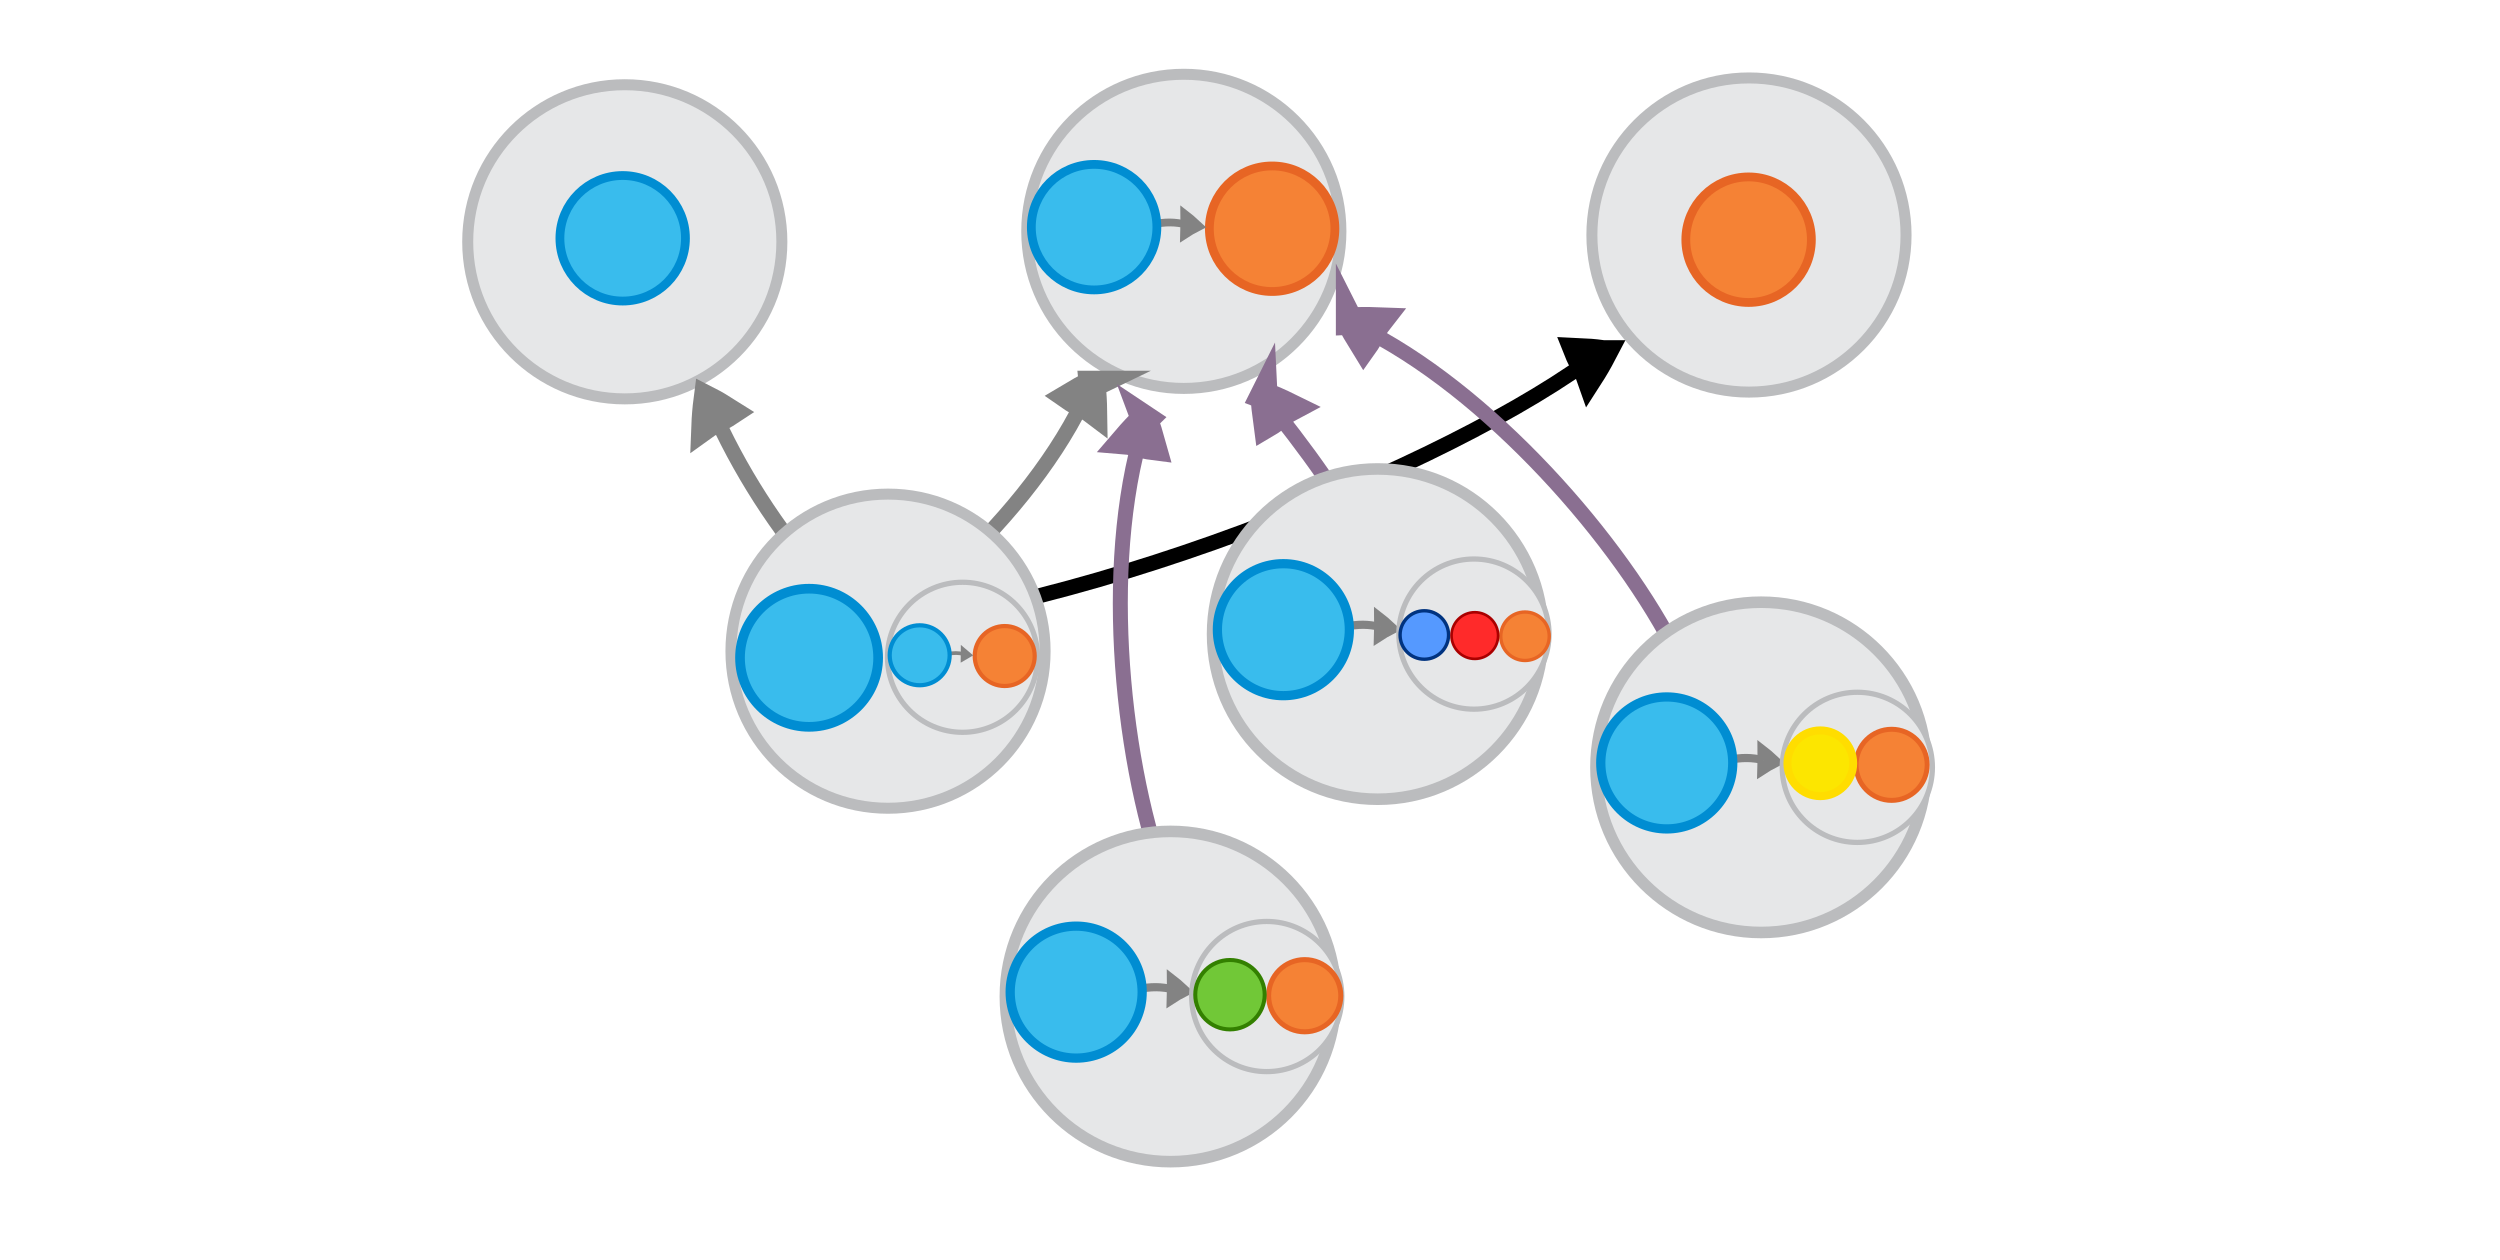
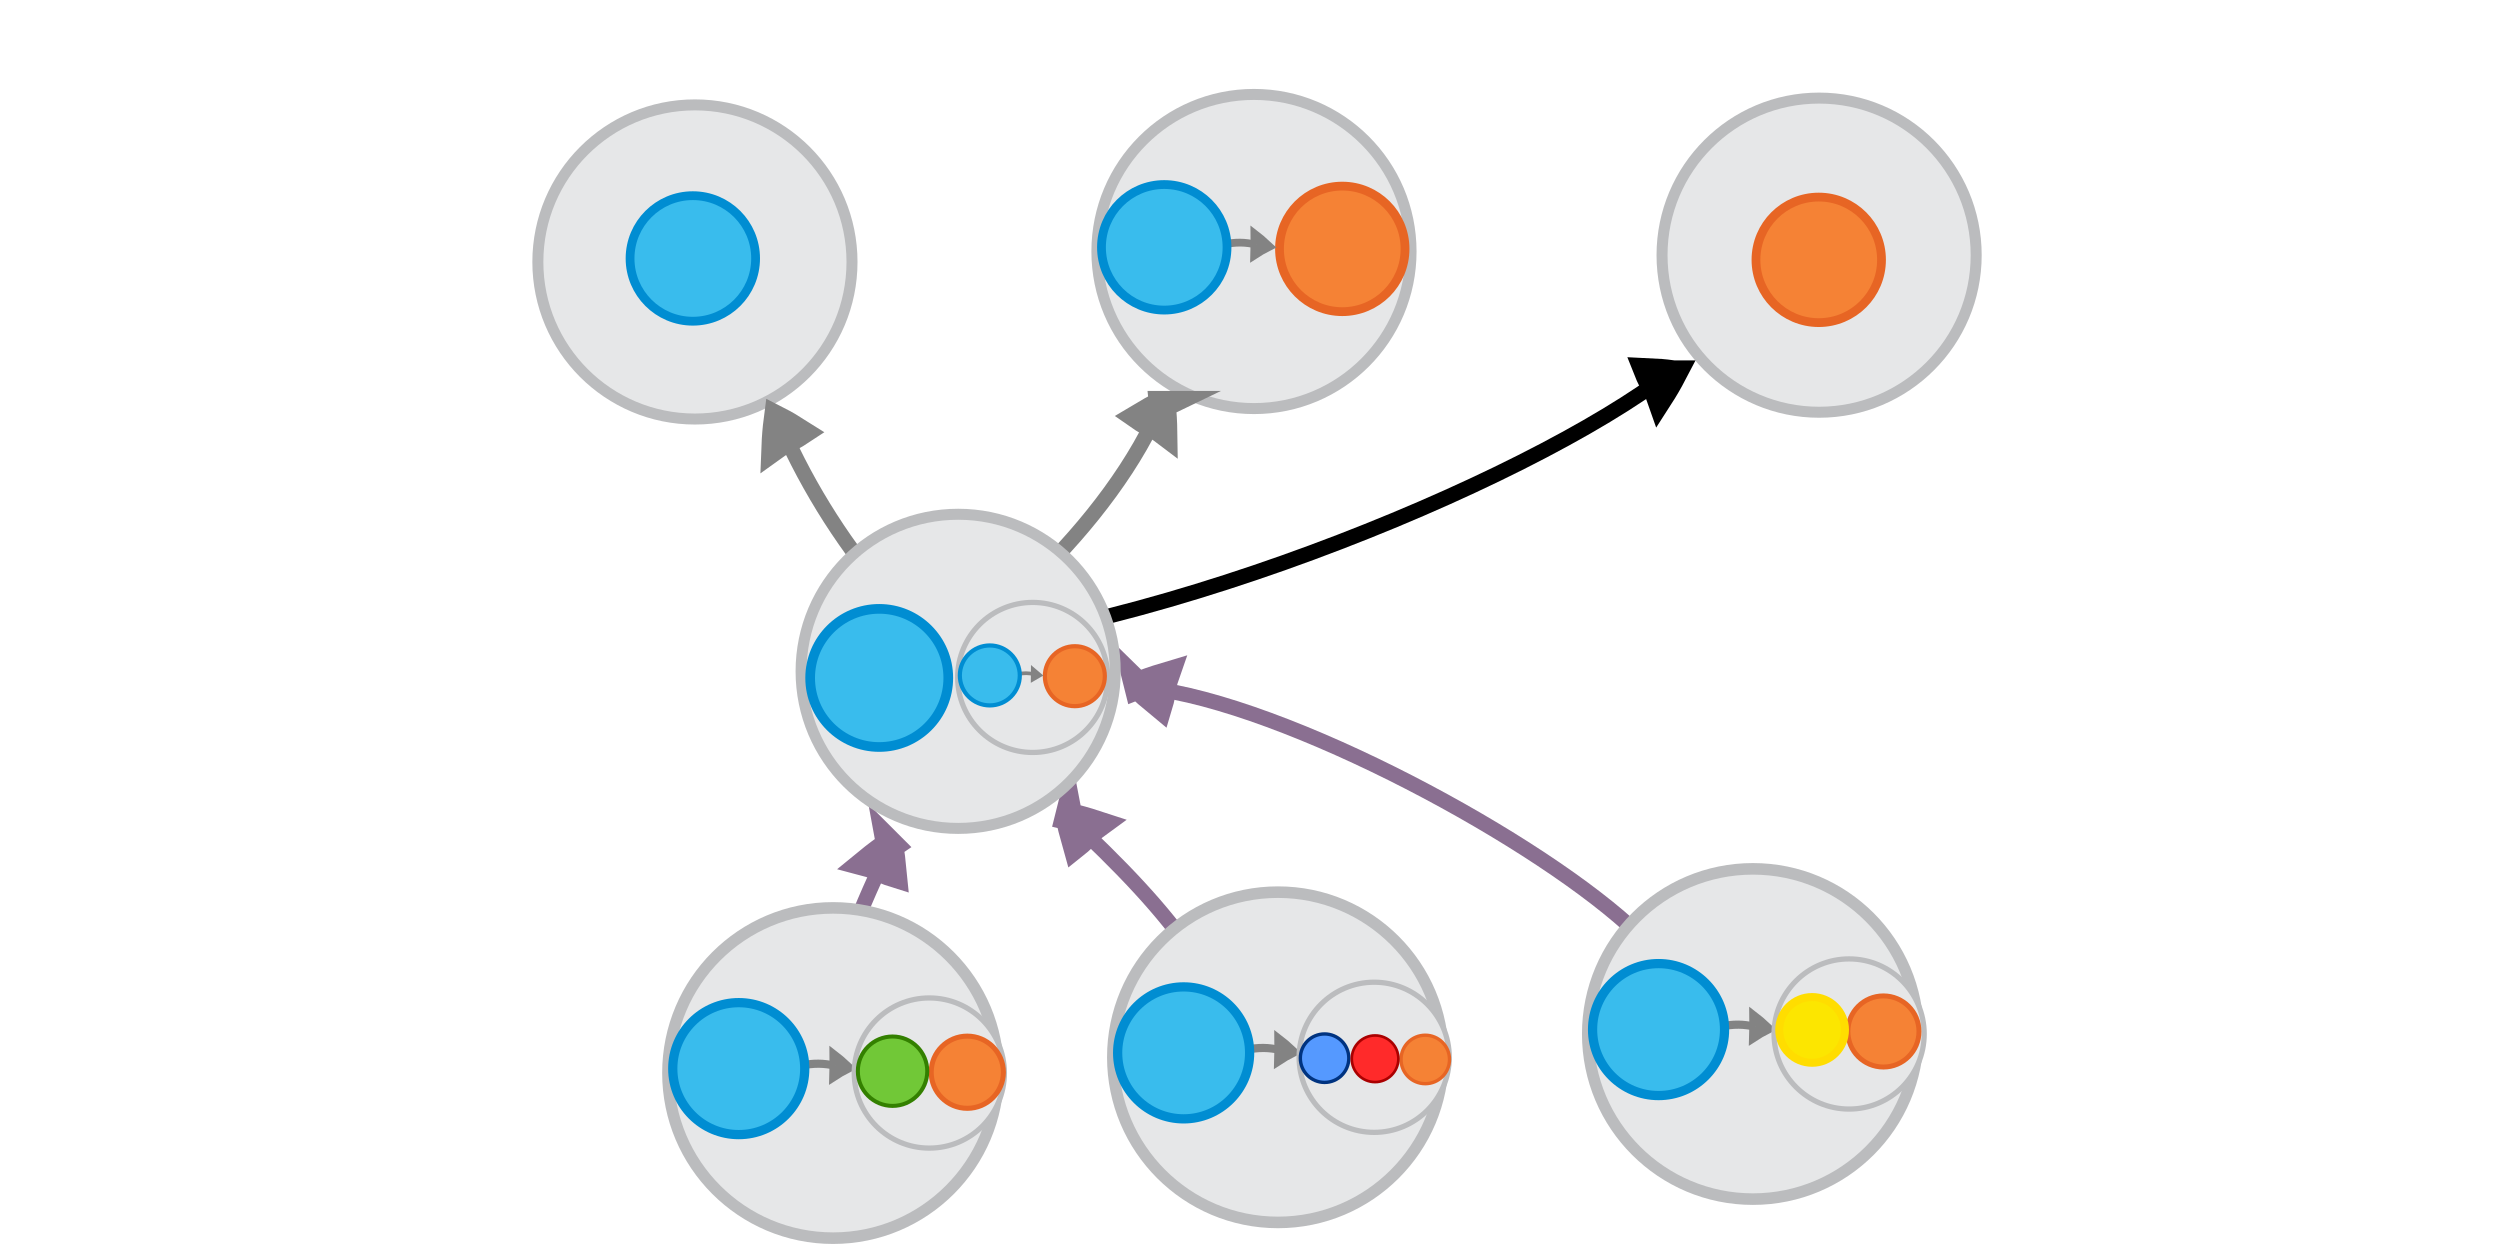
<svg xmlns="http://www.w3.org/2000/svg" viewBox="0 0 595.3 300" version="1.1" id="svg15613" width="595.3" height="300">
  <defs id="defs15617" />
-   <g id="g2762" transform="matrix(0.8282332,0,0,0.8282332,14.36014,-20.31173)">
+   <g transform="matrix(0.1844319,-0.00623336,0.02173024,0.2570434,340.628,8.534403)" id="g1482-7-0-1-0-3-6" style="display:inline;fill:#dddddd;stroke:#838383;stroke-width:6.389;stroke-miterlimit:10" />
+   <g id="g2836-2-5-2-5-7" transform="matrix(0.03908682,-2.900357,2.710662,-0.07492757,-118.274,1002.42)" style="stroke:#8a6f91">
+     <path d="m 273.174,117.85 c -0.414,-0.672 -0.862,-1.329 -1.343,-1.972 -0.236,0.871 -0.625,1.39 -0.917,2.32 1.178,-0.144 1.229,-0.131 2.261,-0.349 z" id="path1478-7-9-0-19-0-0-3-9-8-5-8" style="display:inline;fill:#dddddd;stroke:#8a6f91;stroke-width:2.34;stroke-miterlimit:10" />
+     <path d="m 246.131,114.346 c 10.01,-2.475 14.489,-2.619 25.37,2.744" id="path1480-1-3-1-5-7-6-7-2-9-4-6" style="display:inline;fill:none;stroke:#8a6f91;stroke-width:1.324;stroke-miterlimit:10;stroke-dasharray:none;paint-order:markers fill stroke" />
+   </g>
+   <g id="g2836-2-5-2-5-7-8" transform="matrix(-2.426093,-1.589864,-1.578273,2.205075,1119.732,337.6807)" style="stroke:#8a6f91">
+     <path d="m 273.174,117.85 c -0.414,-0.672 -0.862,-1.329 -1.343,-1.972 -0.236,0.871 -0.625,1.39 -0.917,2.32 1.178,-0.144 1.229,-0.131 2.261,-0.349 z" id="path1478-7-9-0-19-0-0-3-9-8-5-8-8" style="display:inline;fill:#dddddd;stroke:#8a6f91;stroke-width:2.34;stroke-miterlimit:10" />
+     <path d="m 226.819,112.256 c 10.01,-2.475 33.8,-0.53 44.682,4.833" id="path1480-1-3-1-5-7-6-7-2-9-4-6-4" style="display:inline;fill:none;stroke:#8a6f91;stroke-width:1.324;stroke-miterlimit:10;stroke-dasharray:none;paint-order:markers fill stroke" />
+   </g>
+   <g id="g2836-2-5-2-5-7-8-3" transform="matrix(-1.087938,-2.688864,-2.55341,0.9129072,852.661,821.379)" style="stroke:#8a6f91">
+     <path d="m 273.174,117.85 c -0.414,-0.672 -0.862,-1.329 -1.343,-1.972 -0.236,0.871 -0.625,1.39 -0.917,2.32 1.178,-0.144 1.229,-0.131 2.261,-0.349 z" id="path1478-7-9-0-19-0-0-3-9-8-5-8-8-1" style="display:inline;fill:#dddddd;stroke:#8a6f91;stroke-width:2.34;stroke-miterlimit:10" />
+     <path d="m 243.725,112.592 c 10.01,-2.475 16.895,-0.866 27.776,4.497" id="path1480-1-3-1-5-7-6-7-2-9-4-6-4-4" style="display:inline;fill:none;stroke:#8a6f91;stroke-width:1.324;stroke-miterlimit:10;stroke-dasharray:none;paint-order:markers fill stroke" />
+   </g>
+   <g transform="matrix(0.1844319,-0.00623336,0.02173024,0.2570434,343.9086,-316.5111)" id="g1482-7-0-1-0-3-6-7" style="display:inline;fill:#dddddd;stroke:#838383;stroke-width:6.389;stroke-miterlimit:10" />
+   <g id="g2762" transform="matrix(0.8282332,0,0,0.8282332,31.06221,-15.51221)">
    <circle cx="323.018" cy="91.037" r="45.16" id="circle15601" style="fill:#e6e7e8;stroke:#bbbcbe;stroke-width:3.165;stroke-miterlimit:10;stroke-opacity:1" />
    <circle cx="348.405" cy="90.286" r="18.046" id="circle15603" style="fill:#f58235;stroke:#e76524;stroke-width:2.53;stroke-miterlimit:10" />
    <g style="display:inline;fill:#dddddd;stroke:#838383;stroke-width:6.389;stroke-miterlimit:10" id="g1482-7-0-1-0-3" transform="matrix(0.1844319,-0.00623336,0.02173024,0.2570434,263.0275,33.20143)">
      <path style="stroke-width:35.526" id="path1478-7-9-0-19-0" transform="matrix(0.4768,-0.02932,0.03214,0.42867,147.58,197.367)" d="m 315.1,101.79 c 10.682,-4.135 21.77,-7.738 33.127,-11.074 -8.518,-8.139 -17.577,-16.01 -27.178,-23.616 -2.04,12.119 -3.103,21.663 -5.949,34.69 z" />
      <path style="stroke-width:10.649;paint-order:markers fill stroke" id="path1480-1-3-1-5-7" transform="matrix(0.89574,0,0,0.81736,18.384,154.236)" d="M 256.008,84.703 C 283.392,81.263 297.41,82.245 317.498,86.173" />
    </g>
    <circle cx="297.221" cy="89.832" r="18.046" id="circle15605" style="fill:#39bced;stroke:#008dd2;stroke-width:2.53;stroke-miterlimit:10" />
  </g>
-   <g transform="matrix(0.1844319,-0.00623336,0.02173024,0.2570434,340.628,8.534403)" id="g1482-7-0-1-0-3-6" style="display:inline;fill:#dddddd;stroke:#838383;stroke-width:6.389;stroke-miterlimit:10" />
-   <g id="g2840" transform="matrix(1.242576,0,0,1.242576,-186.7819,-41.4832)">
+   <g transform="matrix(0.1844319,-0.00623336,0.02173024,0.2570434,357.3301,13.33392)" id="g1482-7-0-1-0-3-6-3" style="display:inline;fill:#dddddd;stroke:#838383;stroke-width:6.389;stroke-miterlimit:10" />
+   <g id="g2840" transform="matrix(1.242576,0,0,1.242576,-170.0798,-36.68368)">
    <circle cx="270.049" cy="79.723" r="30.101" id="circle15601-3" style="fill:#e6e7e8;stroke:#bbbcbe;stroke-width:2.11;stroke-miterlimit:10;stroke-opacity:1" />
    <circle cx="269.646" cy="79.049" r="12.028" id="circle15605-5" style="fill:#39bced;stroke:#008dd2;stroke-width:1.686;stroke-miterlimit:10" />
  </g>
-   <g id="g2832" transform="matrix(1.242576,0,0,1.242576,143.2702,-178.0923)">
+   <g id="g2832" transform="matrix(1.242576,0,0,1.242576,159.9723,-173.2928)">
    <circle cx="219.861" cy="188.362" r="30.101" id="circle15601-3-0" style="fill:#e6e7e8;stroke:#bbbcbe;stroke-width:2.11;stroke-miterlimit:10;stroke-opacity:1" />
    <circle cx="219.79" cy="189.259" r="12.028" id="circle15603-3" style="fill:#f58235;stroke:#e76524;stroke-width:1.686;stroke-miterlimit:10" />
  </g>
-   <g id="g2836-2" transform="matrix(2.680408,-0.4696647,-0.4696647,-2.680408,-294.725,527.4846)" style="stroke:#000000;stroke-opacity:1">
+   <g id="g2836-2" transform="matrix(2.680408,-0.4696647,-0.4696647,-2.680408,-278.0229,532.2841)" style="stroke:#000000;stroke-opacity:1">
    <path d="m 272.989,117.547 c -0.48,-0.626 -0.993,-1.234 -1.538,-1.824 -0.146,0.891 -0.479,1.446 -0.676,2.402 1.157,-0.263 1.209,-0.256 2.213,-0.578 z" id="path1478-7-9-0-19-0-0-3" style="display:inline;fill:#dddddd;stroke:#000000;stroke-width:2.34;stroke-miterlimit:10;stroke-opacity:1" />
    <path d="m 197.754,105.987 c 20.689,-4.129 58.066,3.513 73.748,11.102" id="path1480-1-3-1-5-7-6-7" style="display:inline;fill:none;stroke:#000000;stroke-width:1.324;stroke-miterlimit:10;stroke-dasharray:none;stroke-opacity:1;paint-order:markers fill stroke" />
  </g>
-   <g id="g2836-2-5-2" transform="matrix(-1.701467,-1.37881,1.37881,-1.701467,491.9904,673.4028)">
+   <g id="g2836-2-5-2" transform="matrix(-1.701467,-1.37881,1.37881,-1.701467,508.6925,678.2023)">
    <path d="m 281.086,112.127 c -0.514,-0.835 -1.071,-1.652 -1.669,-2.45 -0.294,1.083 -0.776,1.727 -1.14,2.883 1.464,-0.179 1.527,-0.162 2.809,-0.433 z" id="path1478-7-9-0-19-0-0-3-9-8" style="display:inline;fill:#dddddd;stroke:#838383;stroke-width:2.907;stroke-miterlimit:10" />
    <path d="m 236.89,105.117 c 12.438,-3.075 28.595,-0.6 42.117,6.064" id="path1480-1-3-1-5-7-6-7-2-9" style="display:inline;fill:none;stroke:#838383;stroke-width:1.645;stroke-miterlimit:10;stroke-dasharray:none;paint-order:markers fill stroke" />
  </g>
-   <g id="g2836-2-5-2-5" transform="matrix(2.155573,-1.660926,-1.660926,-2.155573,-133.0257,799.2256)">
+   <g id="g2836-2-5-2-5" transform="matrix(2.155573,-1.660926,-1.660926,-2.155573,-116.3236,804.0252)">
    <path d="m 273.174,117.85 c -0.414,-0.672 -0.862,-1.329 -1.343,-1.972 -0.236,0.871 -0.625,1.39 -0.917,2.32 1.178,-0.144 1.229,-0.131 2.261,-0.349 z" id="path1478-7-9-0-19-0-0-3-9-8-5" style="display:inline;fill:#dddddd;stroke:#838383;stroke-width:2.34;stroke-miterlimit:10" />
    <path d="m 234.094,113.469 c 10.01,-2.475 26.526,-1.742 37.407,3.621" id="path1480-1-3-1-5-7-6-7-2-9-4" style="display:inline;fill:none;stroke:#838383;stroke-width:1.324;stroke-miterlimit:10;stroke-dasharray:none;paint-order:markers fill stroke" />
  </g>
-   <g id="g2836-2-5-2-5-7" transform="matrix(-0.4684511,-2.862542,2.65584,-0.5475549,87.50372,946.3771)" style="stroke:#8a6f91">
-     <path d="m 273.174,117.85 c -0.414,-0.672 -0.862,-1.329 -1.343,-1.972 -0.236,0.871 -0.625,1.39 -0.917,2.32 1.178,-0.144 1.229,-0.131 2.261,-0.349 z" id="path1478-7-9-0-19-0-0-3-9-8-5-8" style="display:inline;fill:#dddddd;stroke:#8a6f91;stroke-width:2.34;stroke-miterlimit:10" />
-     <path d="m 234.094,113.469 c 10.01,-2.475 26.526,-1.742 37.407,3.621" id="path1480-1-3-1-5-7-6-7-2-9-4-6" style="display:inline;fill:none;stroke:#8a6f91;stroke-width:1.324;stroke-miterlimit:10;stroke-dasharray:none;paint-order:markers fill stroke" />
-   </g>
-   <g id="g2836-2-5-2-5-7-8" transform="matrix(-1.785929,-2.285619,-2.203566,1.580379,1068.974,514.5754)" style="stroke:#8a6f91">
-     <path d="m 273.174,117.85 c -0.414,-0.672 -0.862,-1.329 -1.343,-1.972 -0.236,0.871 -0.625,1.39 -0.917,2.32 1.178,-0.144 1.229,-0.131 2.261,-0.349 z" id="path1478-7-9-0-19-0-0-3-9-8-5-8-8" style="display:inline;fill:#dddddd;stroke:#8a6f91;stroke-width:2.34;stroke-miterlimit:10" />
-     <path d="m 234.094,113.469 c 10.01,-2.475 26.526,-1.742 37.407,3.621" id="path1480-1-3-1-5-7-6-7-2-9-4-6-4" style="display:inline;fill:none;stroke:#8a6f91;stroke-width:1.324;stroke-miterlimit:10;stroke-dasharray:none;paint-order:markers fill stroke" />
-   </g>
-   <g id="g2836-2-5-2-5-7-8-3" transform="matrix(-0.7002194,-2.814834,-2.656179,0.545908,805.3063,798.8223)" style="stroke:#8a6f91">
-     <path d="m 273.174,117.85 c -0.414,-0.672 -0.862,-1.329 -1.343,-1.972 -0.236,0.871 -0.625,1.39 -0.917,2.32 1.178,-0.144 1.229,-0.131 2.261,-0.349 z" id="path1478-7-9-0-19-0-0-3-9-8-5-8-8-1" style="display:inline;fill:#dddddd;stroke:#8a6f91;stroke-width:2.34;stroke-miterlimit:10" />
-     <path d="m 243.725,112.592 c 10.01,-2.475 16.895,-0.866 27.776,4.497" id="path1480-1-3-1-5-7-6-7-2-9-4-6-4-4" style="display:inline;fill:none;stroke:#8a6f91;stroke-width:1.324;stroke-miterlimit:10;stroke-dasharray:none;paint-order:markers fill stroke" />
-   </g>
-   <g id="g2852" transform="matrix(1.242576,0,0,1.242576,-202.1585,-81.86598)">
+   <g id="g2852" transform="matrix(1.242576,0,0,1.242576,-185.4564,-77.06646)">
    <circle cx="332.868" cy="190.672" r="30.101" id="circle15601-6" style="fill:#e6e7e8;stroke:#bbbcbe;stroke-width:2.11;stroke-miterlimit:10;stroke-opacity:1" />
    <circle cx="347.982" cy="190.689" r="12.028" id="circle15603-2" style="fill:#f58235;stroke:#e76524;stroke-width:1.686;stroke-miterlimit:10" />
    <circle cx="317.74" cy="191.936" r="13.235" id="circle15605-7" style="fill:#39bced;stroke:#008dd2;stroke-width:1.855;stroke-miterlimit:10" />
    <g transform="matrix(0.3183694,0,0,0.3183694,244.3079,162.8588)" id="g2762-2">
      <circle style="fill:#e6e7e8;stroke:#bbbcbe;stroke-width:3.165;stroke-miterlimit:10;stroke-opacity:1" id="circle15601-61" r="45.16" cy="91.037" cx="323.018" />
      <circle style="fill:#f58235;stroke:#e76524;stroke-width:2.53;stroke-miterlimit:10" id="circle15603-8" r="18.046" cy="90.286" cx="348.405" />
      <g transform="matrix(0.1844319,-0.00623336,0.02173024,0.2570434,263.0275,33.20143)" id="g1482-7-0-1-0-3-7" style="display:inline;fill:#dddddd;stroke:#838383;stroke-width:6.389;stroke-miterlimit:10">
        <path d="m 315.1,101.79 c 10.682,-4.135 21.77,-7.738 33.127,-11.074 -8.518,-8.139 -17.577,-16.01 -27.178,-23.616 -2.04,12.119 -3.103,21.663 -5.949,34.69 z" transform="matrix(0.4768,-0.02932,0.03214,0.42867,147.58,197.367)" id="path1478-7-9-0-19-0-9" style="stroke-width:35.526" />
        <path d="M 256.008,84.703 C 283.392,81.263 297.41,82.245 317.498,86.173" transform="matrix(0.89574,0,0,0.81736,18.384,154.236)" id="path1480-1-3-1-5-7-2" style="stroke-width:10.649;paint-order:markers fill stroke" />
      </g>
      <circle style="fill:#39bced;stroke:#008dd2;stroke-width:2.53;stroke-miterlimit:10" id="circle15605-0" r="18.046" cy="89.832" cx="297.221" />
    </g>
  </g>
-   <g id="g2852-7" transform="matrix(1.210461,0,0,1.210461,-181.7695,24.55716)">
+   <g id="g2852-7" transform="matrix(1.210461,0,0,1.210461,-183.7224,88.051)">
    <g id="g6341" transform="matrix(1.079224,0,0,1.079224,160.6458,0.1935797)">
      <g id="g6366" transform="translate(-47.70802,-44.49242)">
        <g transform="matrix(0.6665451,0,0,0.6665451,143.6995,104.7035)" id="g2762-3">
          <circle style="fill:#e6e7e8;stroke:#bbbcbe;stroke-width:3.165;stroke-miterlimit:10;stroke-opacity:1" id="circle15601-67" r="45.16" cy="91.037" cx="323.018" />
          <circle style="fill:#f58235;stroke:#e76524;stroke-width:2.53;stroke-miterlimit:10" id="circle15603-5" r="18.046" cy="90.286" cx="348.405" />
          <g transform="matrix(0.1844319,-0.00623336,0.02173024,0.2570434,263.0275,33.20143)" id="g1482-7-0-1-0-3-35" style="display:inline;fill:#dddddd;stroke:#838383;stroke-width:6.389;stroke-miterlimit:10">
            <path d="m 315.1,101.79 c 10.682,-4.135 21.77,-7.738 33.127,-11.074 -8.518,-8.139 -17.577,-16.01 -27.178,-23.616 -2.04,12.119 -3.103,21.663 -5.949,34.69 z" transform="matrix(0.4768,-0.02932,0.03214,0.42867,147.58,197.367)" id="path1478-7-9-0-19-0-6" style="stroke-width:35.526" />
            <path d="M 256.008,84.703 C 283.392,81.263 297.41,82.245 317.498,86.173" transform="matrix(0.89574,0,0,0.81736,18.384,154.236)" id="path1480-1-3-1-5-7-29" style="stroke-width:10.649;paint-order:markers fill stroke" />
          </g>
          <circle style="fill:#39bced;stroke:#008dd2;stroke-width:2.53;stroke-miterlimit:10" id="circle15605-1" r="18.046" cy="89.832" cx="297.221" />
        </g>
        <g transform="matrix(0.4546498,0,0,0.4546498,162.7366,64.77426)" id="g6346">
          <circle cx="470.27" cy="221.29" r="30.101" id="circle15601-6-7" style="fill:#e6e7e8;stroke:#bbbcbe;stroke-width:2.11;stroke-miterlimit:10;stroke-opacity:1" />
          <circle cx="484.021" cy="220.283" r="14.256" id="circle15603-2-0" style="fill:#f58235;stroke:#e76524;stroke-width:1.998;stroke-miterlimit:10" />
          <circle cx="455.429" cy="219.658" r="13.176" id="circle3379" style="fill:#fce600;stroke:#ffdd00;stroke-width:3.214;stroke-miterlimit:10" />
        </g>
      </g>
    </g>
  </g>
-   <g id="g2852-7-3" transform="matrix(1.210461,0,0,1.210461,-298.1532,-14.45811)">
+   <g id="g2852-7-3" transform="matrix(1.210461,0,0,1.210461,-321.9041,86.3131)">
    <g id="g6341-6" transform="matrix(1.079224,0,0,1.079224,160.6458,0.1935797)">
      <g id="g6366-1" transform="translate(-28.50119,-38.91509)">
        <g transform="matrix(0.6665451,0,0,0.6665451,143.6995,104.7035)" id="g2762-3-0">
          <circle style="fill:#e6e7e8;stroke:#bbbcbe;stroke-width:3.165;stroke-miterlimit:10;stroke-opacity:1" id="circle15601-67-6" r="45.16" cy="91.037" cx="323.018" />
          <circle style="fill:#f58235;stroke:#e76524;stroke-width:2.53;stroke-miterlimit:10" id="circle15603-5-3" r="18.046" cy="90.286" cx="348.405" />
          <g transform="matrix(0.1844319,-0.00623336,0.02173024,0.2570434,263.0275,33.20143)" id="g1482-7-0-1-0-3-35-2" style="display:inline;fill:#dddddd;stroke:#838383;stroke-width:6.389;stroke-miterlimit:10">
            <path d="m 315.1,101.79 c 10.682,-4.135 21.77,-7.738 33.127,-11.074 -8.518,-8.139 -17.577,-16.01 -27.178,-23.616 -2.04,12.119 -3.103,21.663 -5.949,34.69 z" transform="matrix(0.4768,-0.02932,0.03214,0.42867,147.58,197.367)" id="path1478-7-9-0-19-0-6-0" style="stroke-width:35.526" />
            <path d="M 256.008,84.703 C 283.392,81.263 297.41,82.245 317.498,86.173" transform="matrix(0.89574,0,0,0.81736,18.384,154.236)" id="path1480-1-3-1-5-7-29-6" style="stroke-width:10.649;paint-order:markers fill stroke" />
          </g>
          <circle style="fill:#39bced;stroke:#008dd2;stroke-width:2.53;stroke-miterlimit:10" id="circle15605-1-1" r="18.046" cy="89.832" cx="297.221" />
        </g>
        <g transform="matrix(0.4546498,0,0,0.4546498,162.7366,64.77426)" id="g6346-5">
          <circle cx="470.27" cy="221.29" r="30.101" id="circle15601-6-7-5" style="fill:#e6e7e8;stroke:#bbbcbe;stroke-width:2.11;stroke-miterlimit:10;stroke-opacity:1" />
          <circle cx="490.75" cy="222.158" r="9.718" id="circle15603-2-0-4" style="fill:#f58235;stroke:#e76524;stroke-width:1.362;stroke-miterlimit:10" />
          <circle cx="450.38" cy="221.65" r="9.718" id="circle15603-2-0-4-3" style="fill:#5599ff;stroke:#003380;stroke-width:1.362;stroke-miterlimit:10" />
          <circle cx="470.627" cy="221.883" r="9.345" id="circle3379-7" style="fill:#ff2a2a;stroke:#aa0000;stroke-width:1.085;stroke-miterlimit:10;stroke-dasharray:none" />
        </g>
      </g>
    </g>
  </g>
-   <g id="g2852-7-3-6" transform="matrix(1.210461,0,0,1.210461,-375.6347,79.57029)">
+   <g id="g2852-7-3-6" transform="matrix(1.210461,0,0,1.210461,-455.9801,97.78669)">
    <g id="g6341-6-5" transform="matrix(1.079224,0,0,1.079224,183.8954,-6.187668)">
      <g id="g6366-1-6" transform="translate(-28.50119,-38.91509)">
        <g transform="matrix(0.6665451,0,0,0.6665451,143.6995,104.7035)" id="g2762-3-0-9">
          <circle style="fill:#e6e7e8;stroke:#bbbcbe;stroke-width:3.165;stroke-miterlimit:10;stroke-opacity:1" id="circle15601-67-6-3" r="45.16" cy="91.037" cx="323.018" />
          <circle style="fill:#f58235;stroke:#e76524;stroke-width:2.53;stroke-miterlimit:10" id="circle15603-5-3-7" r="18.046" cy="90.286" cx="348.405" />
          <g transform="matrix(0.1844319,-0.00623336,0.02173024,0.2570434,263.0275,33.20143)" id="g1482-7-0-1-0-3-35-2-4" style="display:inline;fill:#dddddd;stroke:#838383;stroke-width:6.389;stroke-miterlimit:10">
            <path d="m 315.1,101.79 c 10.682,-4.135 21.77,-7.738 33.127,-11.074 -8.518,-8.139 -17.577,-16.01 -27.178,-23.616 -2.04,12.119 -3.103,21.663 -5.949,34.69 z" transform="matrix(0.4768,-0.02932,0.03214,0.42867,147.58,197.367)" id="path1478-7-9-0-19-0-6-0-5" style="stroke-width:35.526" />
            <path d="M 256.008,84.703 C 283.392,81.263 297.41,82.245 317.498,86.173" transform="matrix(0.89574,0,0,0.81736,18.384,154.236)" id="path1480-1-3-1-5-7-29-6-2" style="stroke-width:10.649;paint-order:markers fill stroke" />
          </g>
          <circle style="fill:#39bced;stroke:#008dd2;stroke-width:2.53;stroke-miterlimit:10" id="circle15605-1-1-5" r="18.046" cy="89.832" cx="297.221" />
        </g>
        <g transform="matrix(0.4546498,0,0,0.4546498,162.7366,64.77426)" id="g6346-5-4">
          <circle cx="470.27" cy="221.29" r="30.101" id="circle15601-6-7-5-7" style="fill:#e6e7e8;stroke:#bbbcbe;stroke-width:2.11;stroke-miterlimit:10;stroke-opacity:1" />
          <circle cx="485.495" cy="220.965" r="14.47" id="circle15603-2-0-4-4" style="fill:#f58235;stroke:#e76524;stroke-width:2.029;stroke-miterlimit:10" />
          <circle cx="455.533" cy="220.556" r="13.914" id="circle3379-7-4" style="fill:#71c837;stroke:#338000;stroke-width:1.616;stroke-miterlimit:10;stroke-dasharray:none" />
        </g>
      </g>
    </g>
  </g>
-   <g transform="matrix(0.1844319,-0.00623336,0.02173024,0.2570434,343.9086,-316.5111)" id="g1482-7-0-1-0-3-6-7" style="display:inline;fill:#dddddd;stroke:#838383;stroke-width:6.389;stroke-miterlimit:10" />
+   <g transform="matrix(0.1844319,-0.00623336,0.02173024,0.2570434,360.6107,-311.7116)" id="g1482-7-0-1-0-3-6-7-8" style="display:inline;fill:#dddddd;stroke:#838383;stroke-width:6.389;stroke-miterlimit:10" />
</svg>
